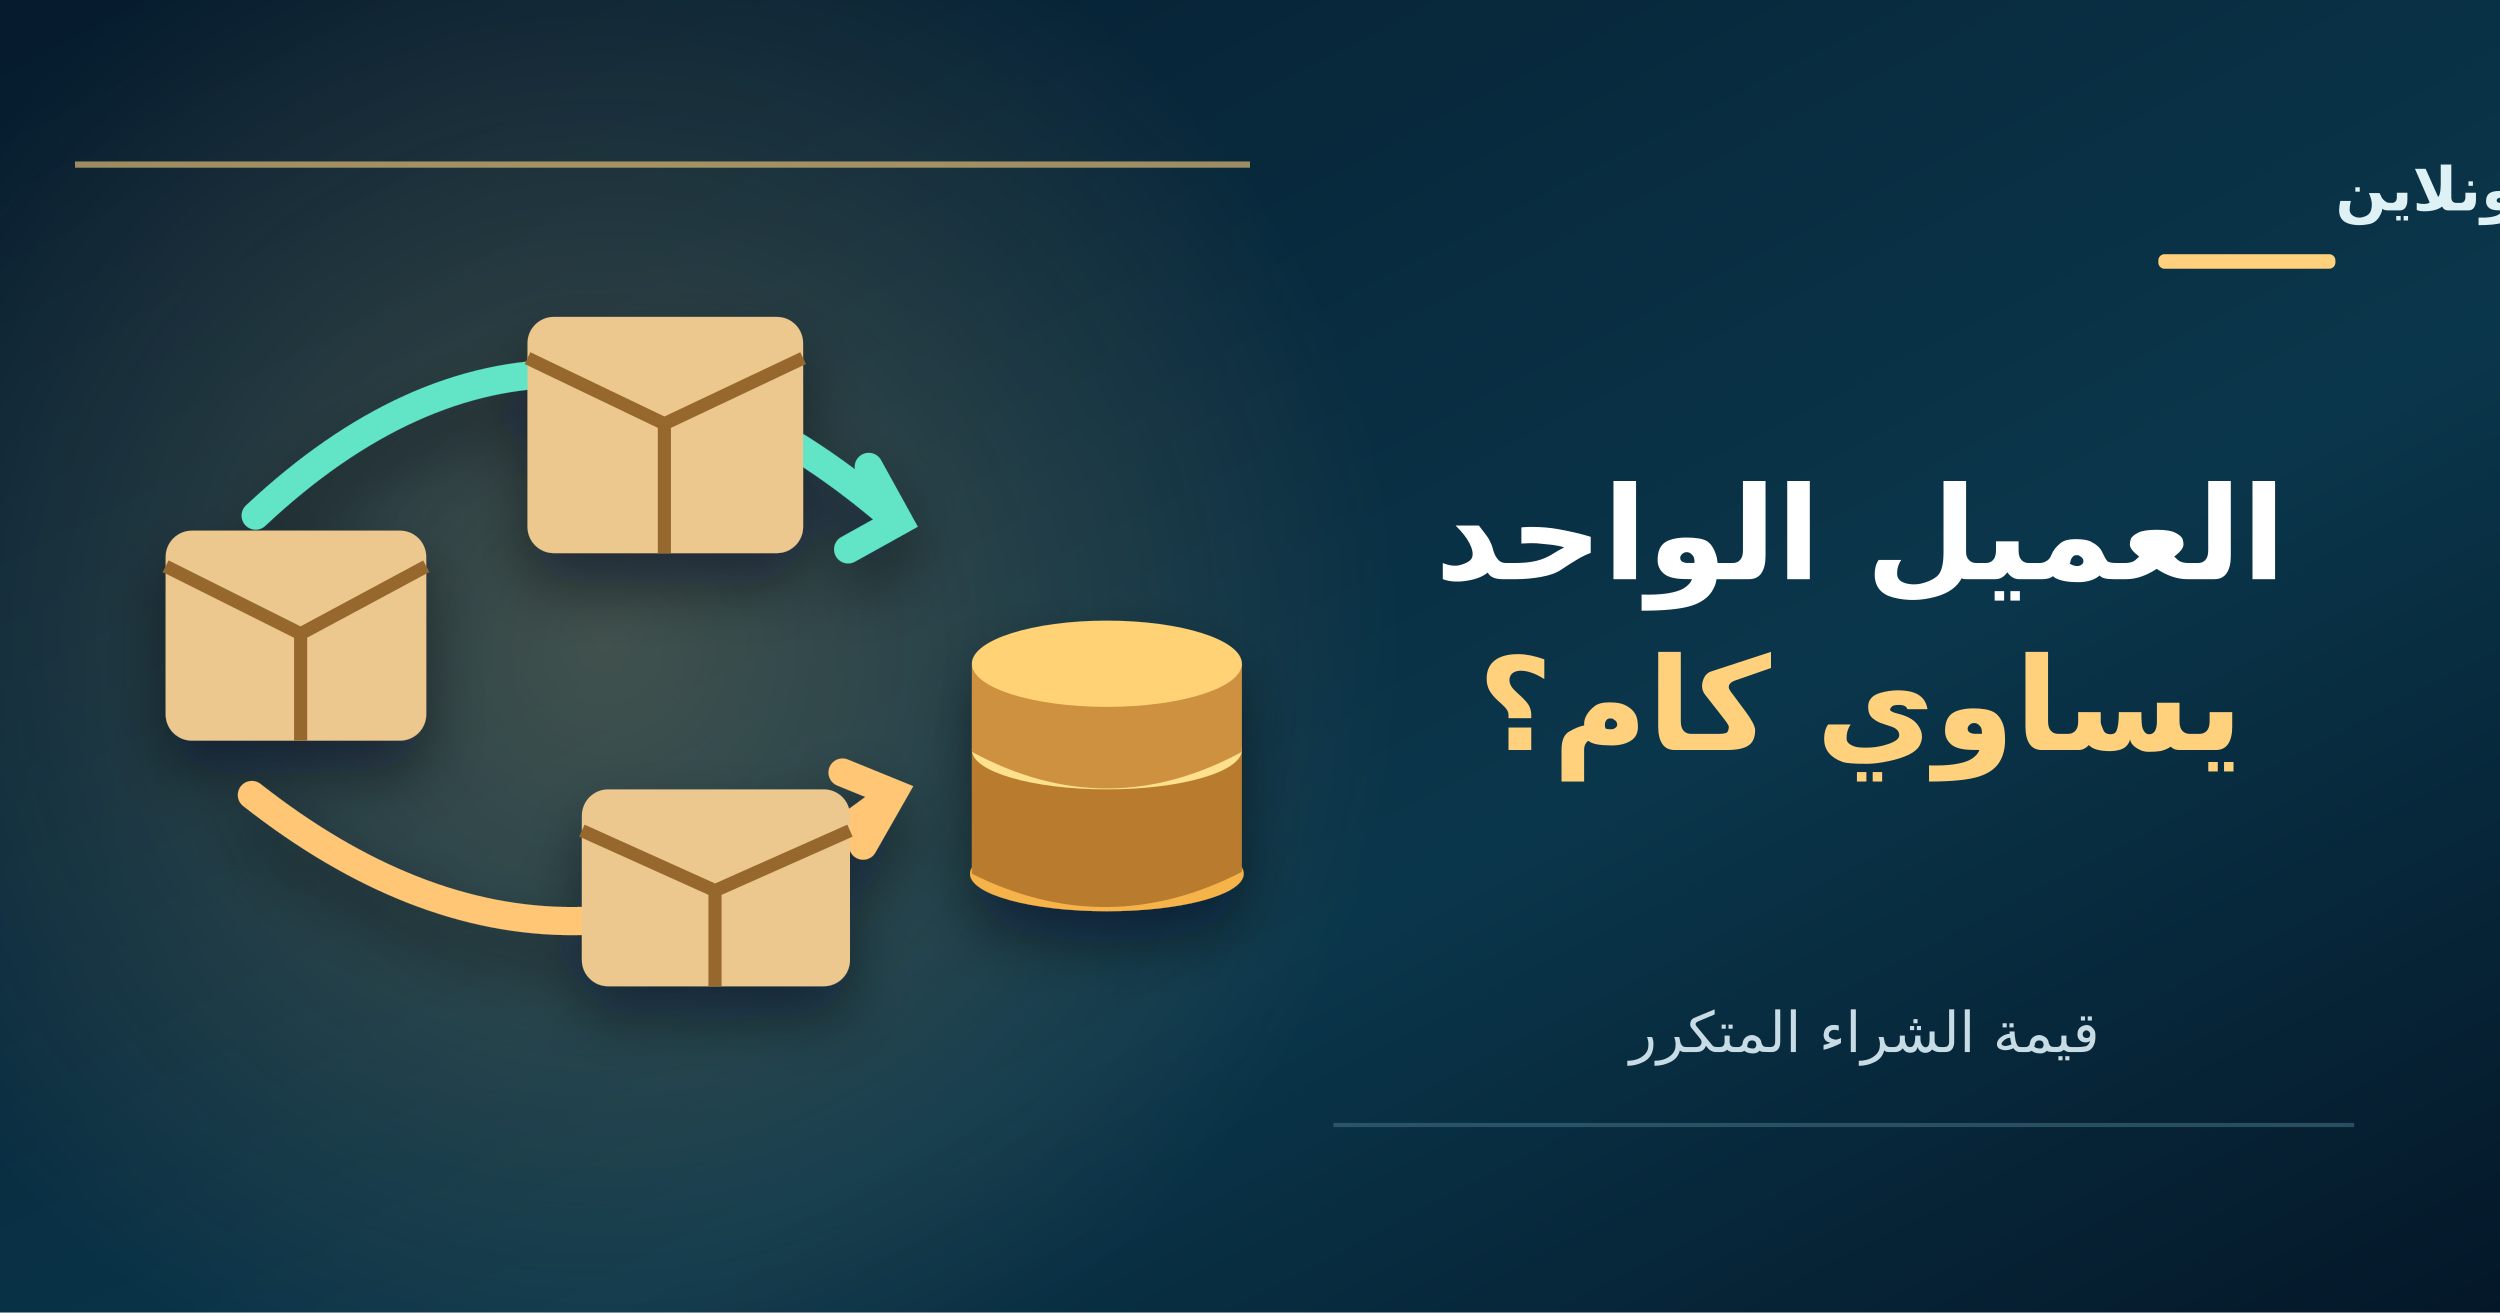
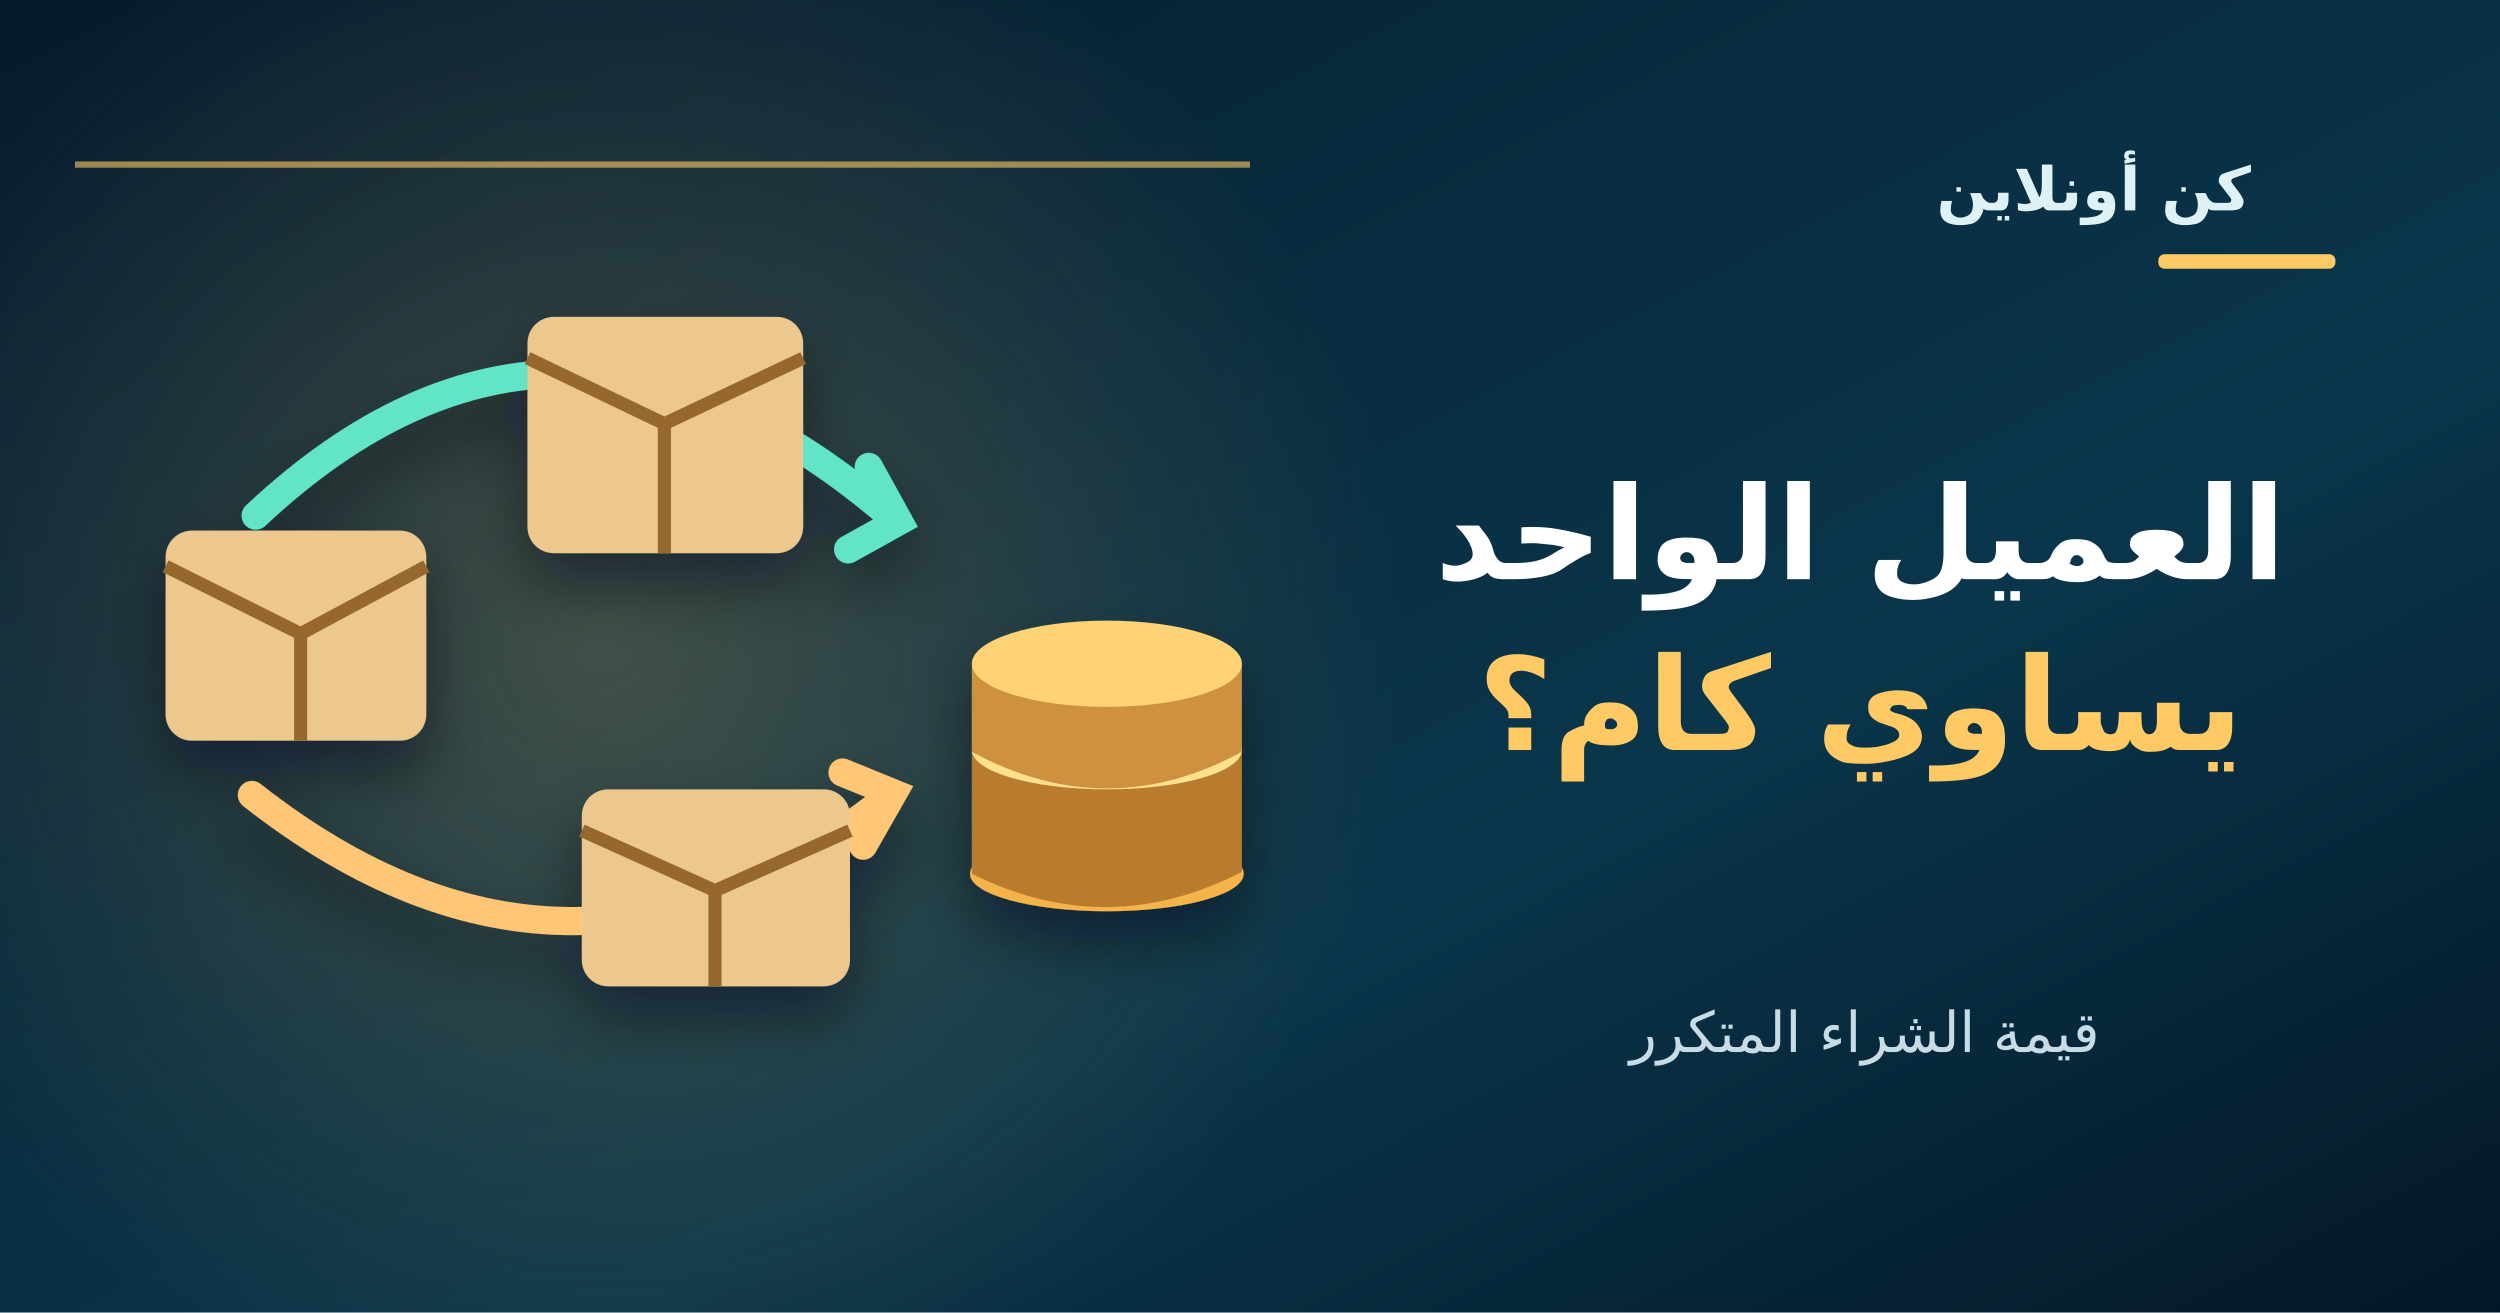
<svg xmlns="http://www.w3.org/2000/svg" width="1200" height="630" viewBox="0 0 1200 630" role="img" aria-labelledby="title desc">
  <defs>
    <linearGradient id="bg" x1="0" y1="0" x2="1" y2="1">
      <stop stop-color="#061b2d" />
      <stop offset=".62" stop-color="#0a364b" />
      <stop offset="1" stop-color="#041728" />
    </linearGradient>
    <radialGradient id="glow">
-       <stop stop-color="#ffd17d" stop-opacity=".23" />
-       <stop offset="1" stop-color="#ffd17d" stop-opacity="0" />
+       <stop stop-color="#ffca64" stop-opacity=".23" />
+       <stop offset="1" stop-color="#ffca64" stop-opacity="0" />
    </radialGradient>
    <linearGradient id="glass" x1="0" y1="0" x2="1" y2="1">
      <stop stop-color="#2b6675" />
      <stop offset="1" stop-color="#15384b" />
    </linearGradient>
    <filter id="drop" x="-30%" y="-30%" width="170%" height="170%">
      <feDropShadow dx="0" dy="17" stdDeviation="16" flood-color="#010e19" flood-opacity=".45" />
    </filter>
  </defs>
  <rect width="1200" height="630" fill="url(#bg)" />
  <circle cx="290" cy="310" r="381" fill="url(#glow)" />
-   <path d="M36 79H600" stroke="#ffd17d" stroke-width="3" opacity=".6" />
+   <path d="M36 79H600" stroke="#ffca64" stroke-width="3" opacity=".6" />
  <g id="topic-art" filter="url(#drop)" transform="translate(-15 0) scale(.90)">
    <g>
      <path d="M153 275Q316 122 495 278M480 249L496 278L469 293" stroke="#62e4c7" stroke-width="15" fill="none" stroke-linecap="round" />
      <path d="M151 424Q323 559 493 423M477 451L493 423L466 412" stroke="#ffc676" stroke-width="15" fill="none" stroke-linecap="round" />
      <g fill="#edc88e">
        <rect x="105" y="283" width="139" height="112" rx="14" />
        <rect x="298" y="169" width="147" height="126" rx="14" />
        <rect x="327" y="421" width="143" height="105" rx="14" />
      </g>
      <g stroke="#97682f" stroke-width="7" fill="none">
        <path d="M105 302L177 338L244 302M177 338V395M298 191L371 226L445 191M371 226V295M327 443L398 475L470 443M398 475V526" />
      </g>
      <ellipse cx="607" cy="466" rx="73" ry="20" fill="#f6b34a" />
      <path d="M535 401V466Q607 502 679 465V400Z" fill="#b97b2e" />
      <ellipse cx="607" cy="400" rx="72" ry="21" fill="#ffe08d" />
      <path d="M535 355V401Q607 440 679 401V354Z" fill="#ce9140" />
      <ellipse cx="607" cy="354" rx="72" ry="23" fill="#ffd375" />
    </g>
  </g>
-   <text x="1121" y="101" direction="rtl" text-anchor="end" font-family="Cairo,Tajawal,Segoe UI,Arial,sans-serif" font-size="29" font-weight="700" fill="#def2f5">كن أونلاين</text>
-   <rect x="1036" y="122" width="85" height="7" rx="3" fill="#ffd17d" />
+   <text x="1005" y="101" direction="rtl" text-anchor="middle" font-family="Cairo,Tajawal,Segoe UI,Arial,sans-serif" font-size="29" font-weight="700" fill="#def2f5">كن أونلاين</text>
+   <rect x="1036" y="122" width="85" height="7" rx="3" fill="#ffca64" />
  <g id="hook">
    <text x="893" y="278" direction="rtl" unicode-bidi="plaintext" text-anchor="middle" font-family="Cairo,Tajawal,Segoe UI,Arial,sans-serif" font-size="62" font-weight="900" fill="#ffffff">العميل الواحد</text>
-     <text x="893" y="360" direction="rtl" unicode-bidi="plaintext" text-anchor="middle" font-family="Cairo,Tajawal,Segoe UI,Arial,sans-serif" font-size="62" font-weight="900" fill="#ffd17d">يساوي كام؟</text>
+     <text x="893" y="360" direction="rtl" unicode-bidi="plaintext" text-anchor="middle" font-family="Cairo,Tajawal,Segoe UI,Arial,sans-serif" font-size="62" font-weight="900" fill="#ffca64">يساوي كام؟</text>
  </g>
  <text x="895" y="505" direction="rtl" text-anchor="middle" font-family="Cairo,Tajawal,Segoe UI,Arial,sans-serif" font-size="27" fill="#c8dce5">قيمة الشراء المتكرر</text>
-   <path d="M640 540H1130" stroke="#3f6d7f" stroke-width="2" opacity=".6" />
</svg>
